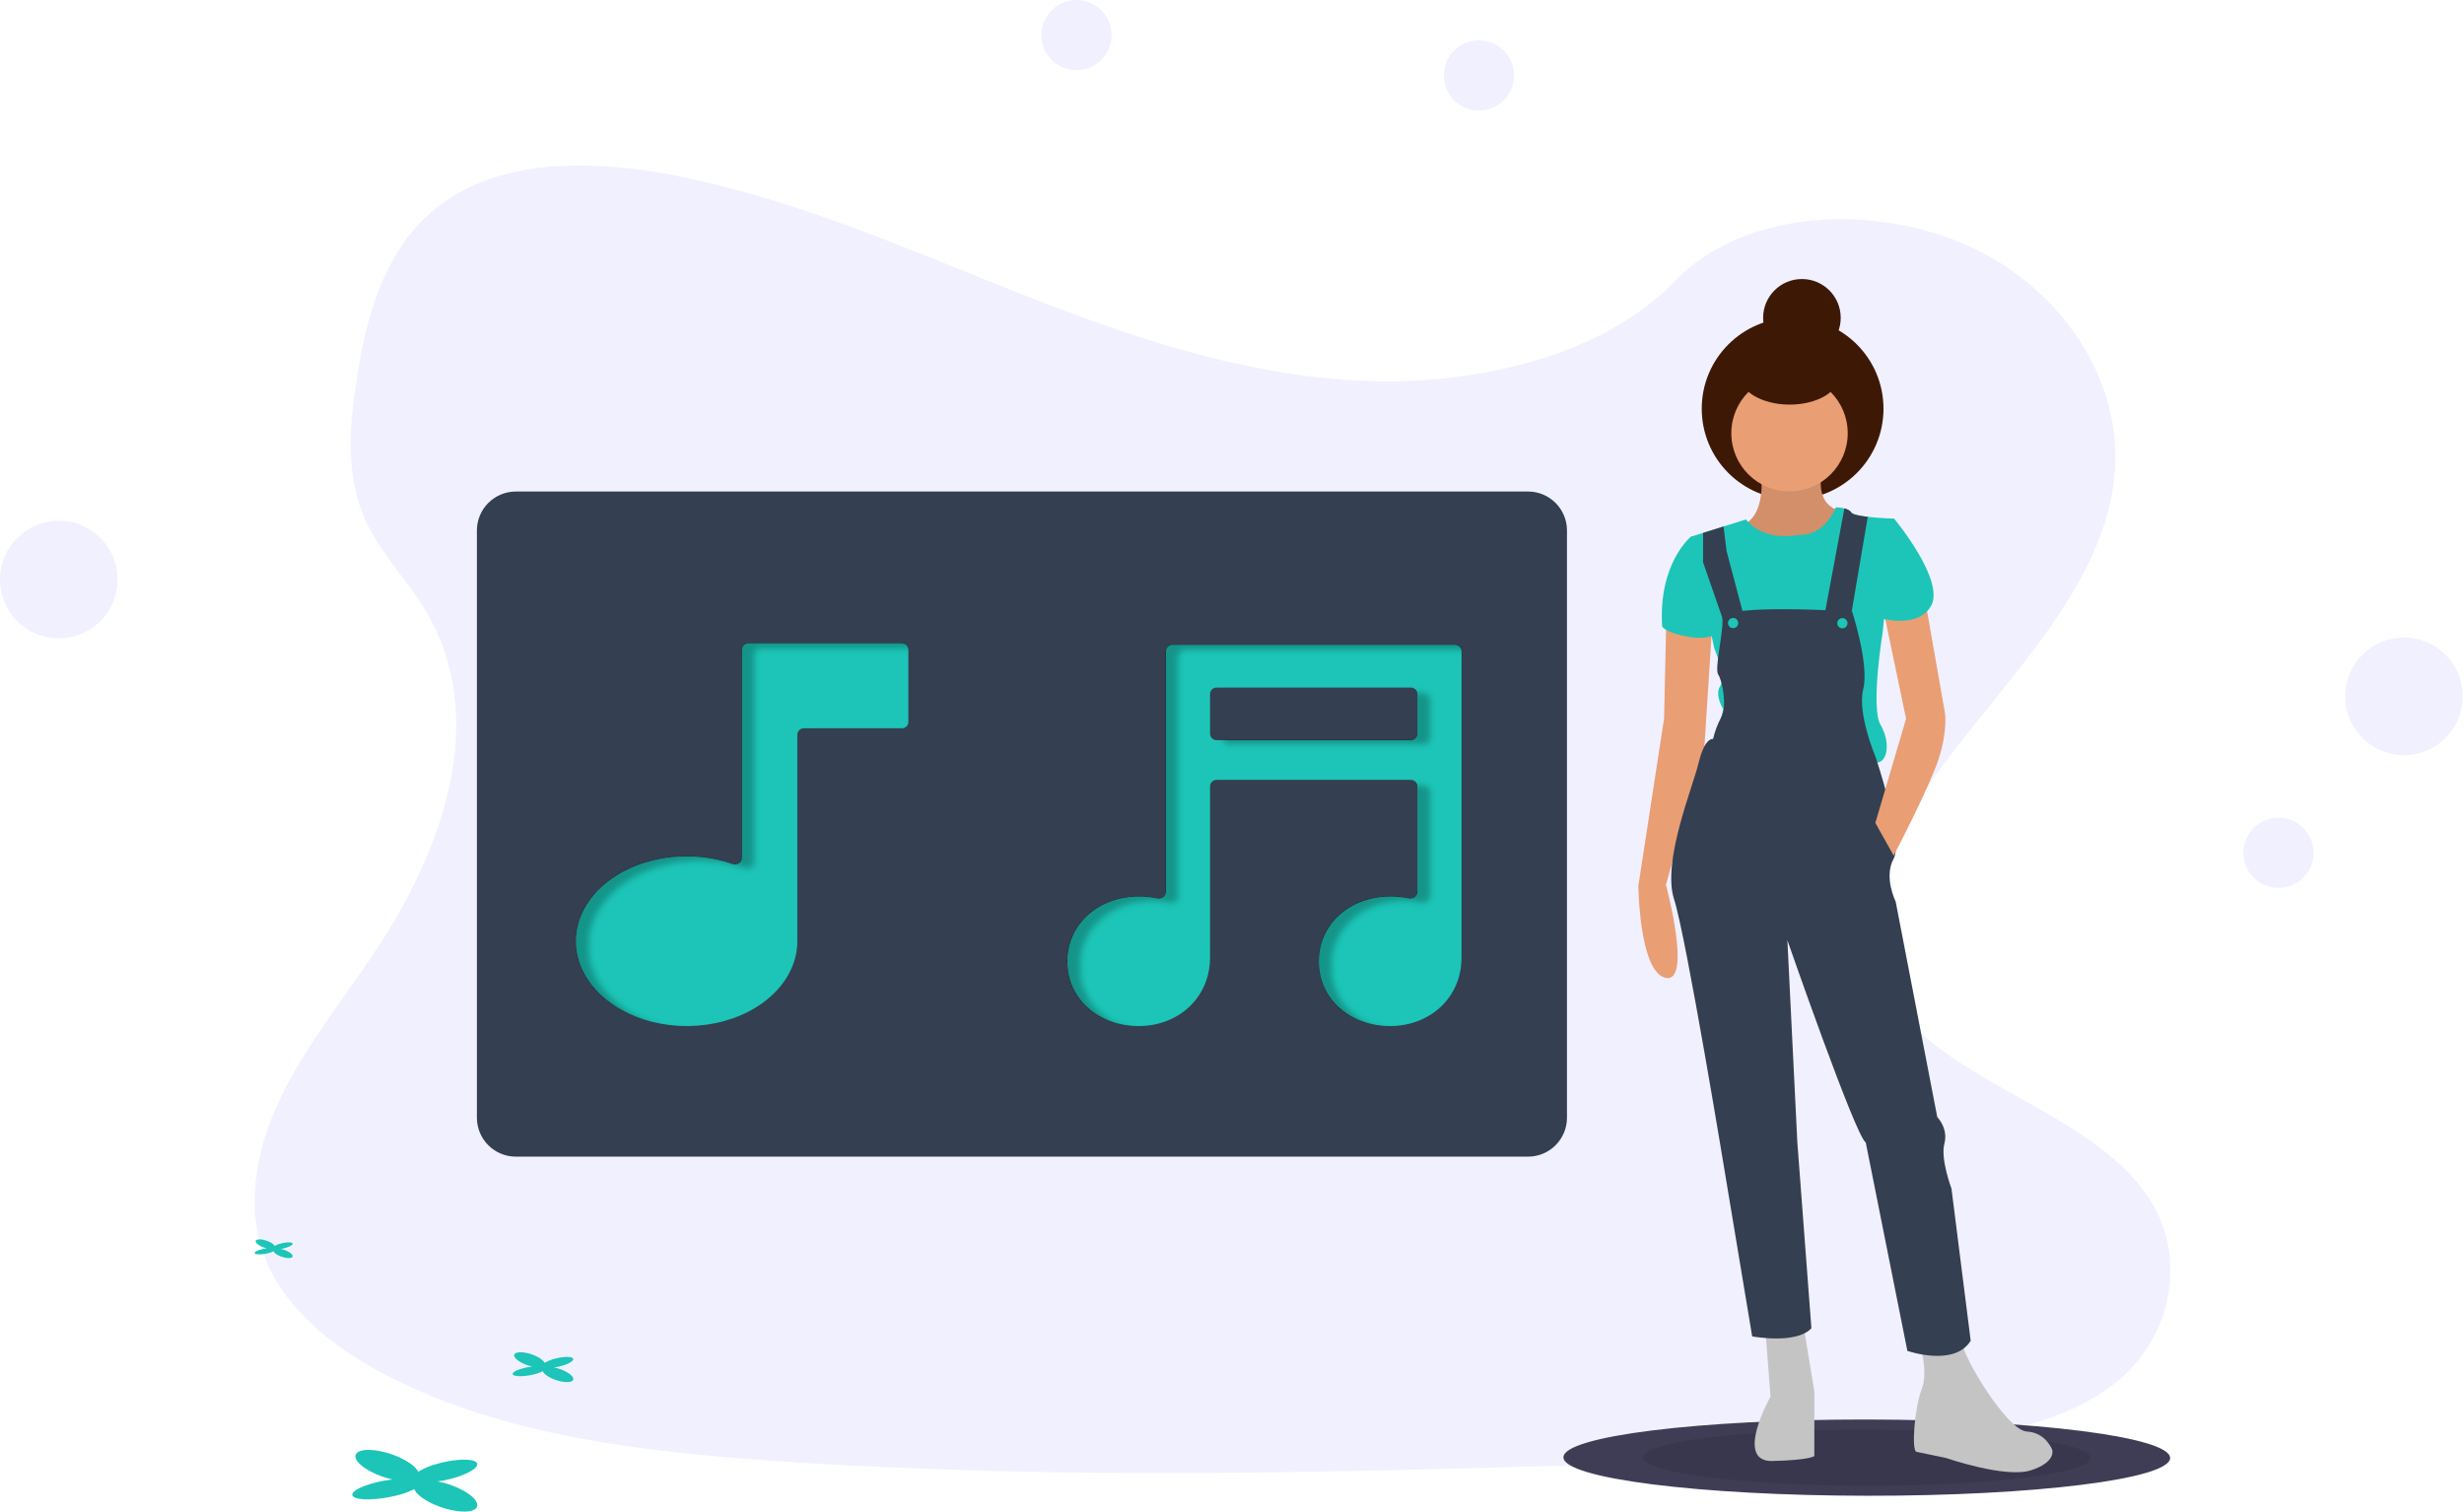
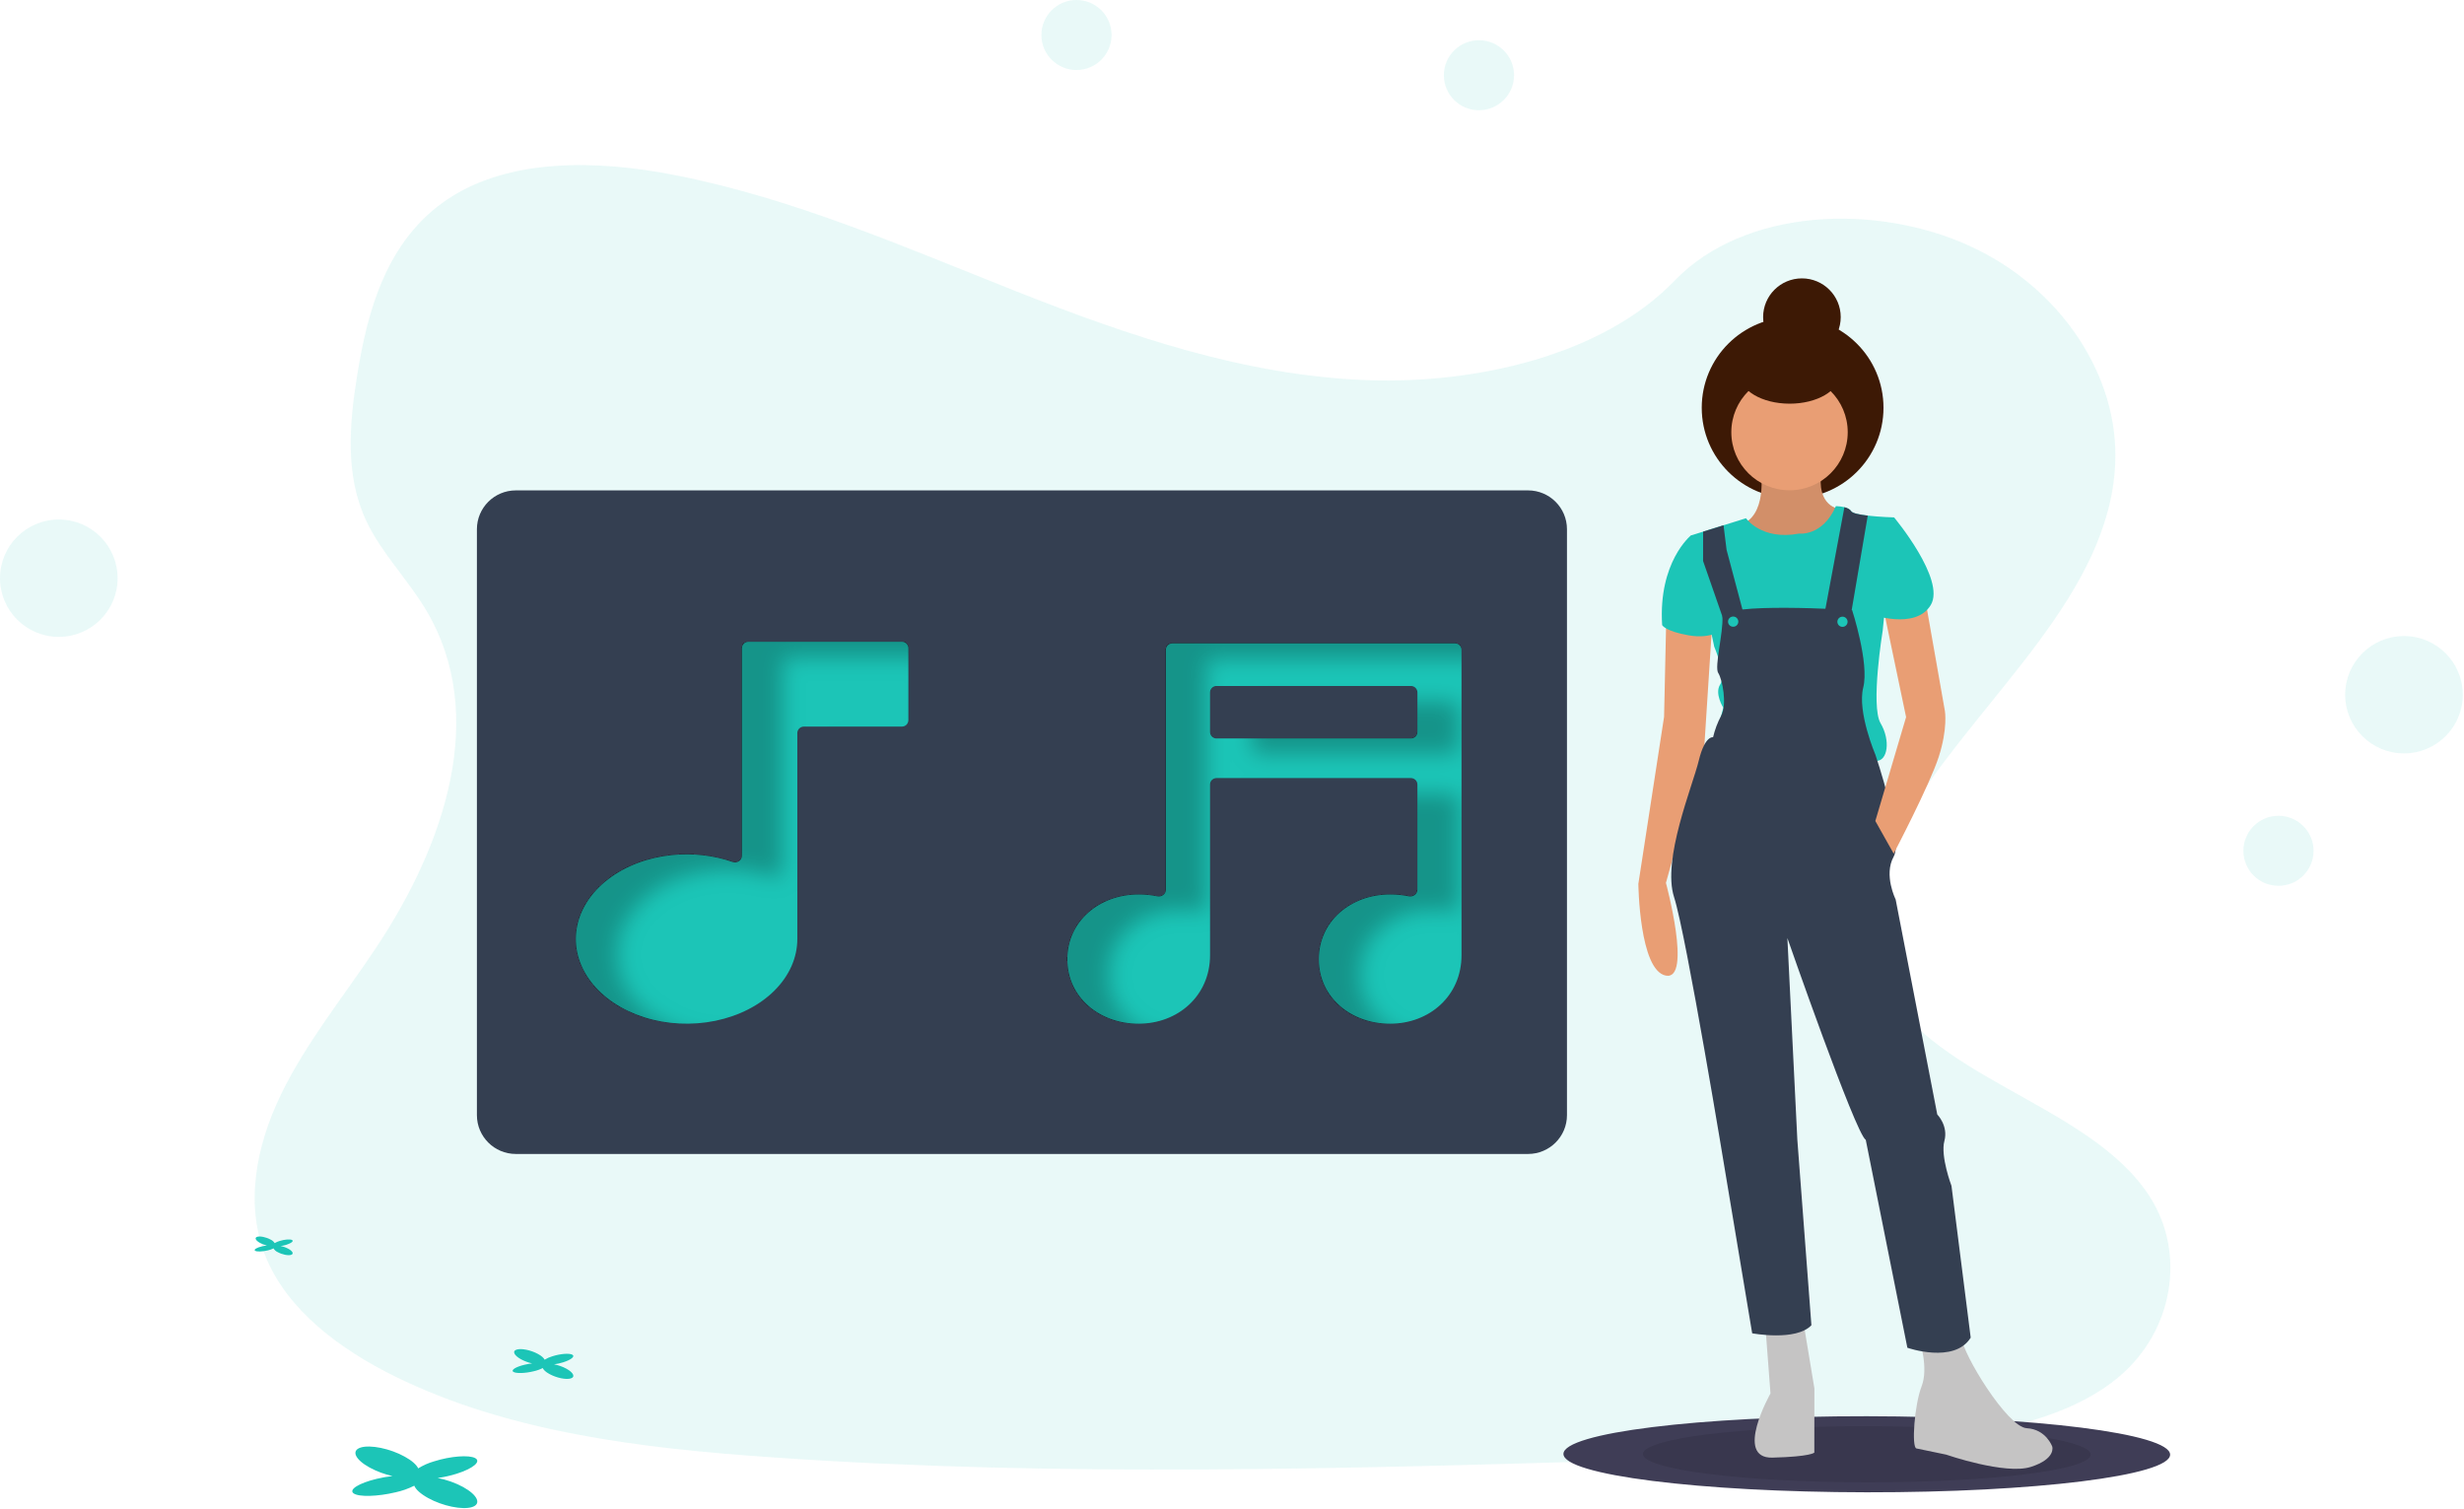
- <svg xmlns="http://www.w3.org/2000/svg" width="1519" height="932" viewBox="0 0 1519 932" fill="none">
-   <g id="start-artist-icon">
-     <path id="Vector" opacity="0.1" d="M843.192 234.896C767.478 232.219 695.367 207.296 626.508 180.018C557.649 152.74 489.434 122.541 415.592 108.092C368.06 98.795 313.707 97.474 275.406 123.463C238.496 148.52 226.587 191.647 220.223 231.697C215.403 261.841 212.572 293.561 225.768 321.772C234.928 341.364 251.201 357.824 262.455 376.583C301.611 441.868 273.932 522.38 231.5 586.121C211.613 616.02 188.519 644.542 173.159 676.373C157.799 708.205 150.662 744.679 164.069 777.155C177.382 809.364 209.121 833.51 243.503 850.458C313.333 884.989 395.587 894.885 475.852 900.438C653.462 912.833 832.031 907.469 1010.12 902.093C1076.02 900.105 1142.22 898.084 1207.06 887.655C1243.07 881.879 1280.23 872.716 1306.37 850.603C1339.56 822.536 1347.78 775 1325.54 739.803C1288.25 680.76 1185.16 666.088 1159.06 602.725C1144.71 567.85 1159.44 528.999 1180.3 496.657C1225.03 427.263 1300.02 366.387 1303.96 287.064C1306.67 232.641 1270.63 178.041 1214.9 152.263C1156.47 125.24 1075.47 128.639 1032.4 173.365C988.034 219.602 910.038 237.273 843.192 234.896Z" fill="#6C63FF" />
-     <g id="start-artist">
-       <path id="Vector_2" d="M1337.83 898.777C1337.84 885.798 1254.13 875.175 1150.85 875.049C1047.58 874.924 963.842 885.343 963.826 898.322C963.81 911.3 1047.52 921.924 1150.8 922.049C1254.07 922.175 1337.81 911.755 1337.83 898.777Z" fill="#3F3D56" />
-       <path id="Vector_3" opacity="0.1" d="M1288.83 898.717C1288.84 889.139 1227.06 881.3 1150.85 881.207C1074.63 881.114 1012.84 888.804 1012.83 898.381C1012.81 907.959 1074.59 915.799 1150.8 915.891C1227.02 915.984 1288.81 908.295 1288.83 898.717Z" fill="black" />
-       <path id="Vector_4" d="M1088.36 820.043L1091.46 860.964C1091.46 860.964 1068.75 901.225 1092.67 900.624C1116.59 900.024 1118.49 897.508 1118.49 897.508L1118.5 884.918L1118.53 857.85L1111.66 816.294L1088.36 820.043Z" fill="#C5C4C4" />
-       <path id="Vector_5" d="M1183.41 828.231C1183.41 828.231 1189.05 845.234 1184.63 856.56C1180.21 867.885 1178.29 894.322 1181.44 894.955C1184.58 895.589 1199.69 898.754 1199.69 898.754C1199.69 898.754 1236.18 911.389 1251.93 906.372C1267.67 901.355 1265.16 893.798 1265.16 893.798C1265.16 893.798 1261.4 883.092 1249.44 882.448C1237.48 881.804 1209.83 836.446 1209.22 826.373C1208.6 816.301 1183.41 828.231 1183.41 828.231Z" fill="#C5C4C4" />
-       <path id="Vector_6" d="M1105.11 307.965C1136.05 307.965 1161.13 282.882 1161.13 251.94C1161.13 220.998 1136.05 195.914 1105.11 195.914C1074.16 195.914 1049.08 220.998 1049.08 251.94C1049.08 282.882 1074.16 307.965 1105.11 307.965Z" fill="#3D1905" />
-       <path id="Vector_7" d="M1085.23 288.112C1085.23 288.112 1090.24 315.816 1075.12 323.351C1060 330.887 1103.42 345.418 1103.42 345.418L1122.31 340.405L1134.3 314.61C1134.3 314.61 1119.2 313.333 1123 290.676L1085.23 288.112Z" fill="#E99E74" />
-       <path id="Vector_8" opacity="0.1" d="M1085.23 288.112C1085.23 288.112 1090.24 315.816 1075.12 323.351C1060 330.887 1103.42 345.418 1103.42 345.418L1122.31 340.405L1134.3 314.61C1134.3 314.61 1119.2 313.333 1123 290.676L1085.23 288.112Z" fill="black" />
-       <path id="Vector_9" d="M1027.2 382.466L1025.87 442.897L1010.01 546.115C1010.01 546.115 1010.57 599.623 1026.94 602.791C1043.3 605.958 1027.01 545.506 1027.01 545.506L1050.74 460.087L1055.53 385.648L1027.2 382.466Z" fill="#E99E74" />
-       <path id="Vector_10" d="M1103.2 302.927C1123.02 302.927 1139.08 286.862 1139.08 267.045C1139.08 247.228 1123.02 231.164 1103.2 231.164C1083.38 231.164 1067.32 247.228 1067.32 267.045C1067.32 286.862 1083.38 302.927 1103.2 302.927Z" fill="#E99E74" />
-       <path id="Vector_11" d="M1159.32 446.836C1165.6 457.545 1163.7 470.133 1156.78 470.124C1149.85 470.116 1056.7 458.671 1056.7 458.671L1062.39 437.275C1062.39 437.275 1056.74 428.455 1060.52 422.795C1064.3 417.134 1056.77 399.499 1056.77 399.499L1042.38 330.866L1049.93 328.495L1062.52 324.551L1076.38 320.205C1076.38 320.205 1085.81 334.066 1109.1 329.688C1109.1 329.688 1123.58 331.594 1131.79 312.719C1133.55 312.748 1135.31 312.972 1137.03 313.386C1138.77 313.841 1140.46 314.605 1141.23 315.878C1141.99 317.144 1146.41 318.012 1151.43 318.591C1158.89 319.45 1167.66 319.687 1167.66 319.687L1160.65 389.553C1160.65 389.553 1153.04 436.127 1159.32 446.836Z" fill="#1CC5B7" />
-       <path id="Vector_12" d="M1047.41 330.872L1042.38 330.866C1042.38 330.866 1022.21 347.208 1024.68 386.24C1024.68 386.24 1026.57 390.019 1041.04 392.555C1055.52 395.091 1061.82 388.803 1061.82 388.803L1047.41 330.872Z" fill="#1CC5B7" />
-       <path id="Vector_13" d="M1141.78 376.94C1141.78 376.94 1061.21 371.806 1061.83 381.249C1062.45 390.692 1056.76 412.088 1059.27 415.869C1061.78 419.649 1064.83 435.141 1061.08 442.185C1058.84 446.394 1057.15 450.878 1056.07 455.523C1056.07 455.523 1051.04 454.258 1047.24 469.991C1043.45 485.724 1024.51 531.025 1032.03 554.326C1039.56 577.626 1063.93 726.218 1063.93 726.218L1080.18 823.81C1080.18 823.81 1107.24 828.879 1116.69 818.819L1108.02 704.239L1101.88 579.59C1101.88 579.59 1143.9 700.506 1150.2 704.29L1175.85 832.739C1175.85 832.739 1204.79 842.847 1214.89 826.492L1203.04 732.682C1203.04 732.682 1196.14 714.418 1198.67 704.979C1201.2 695.539 1194.28 688.606 1194.28 688.606L1168.63 555.751C1168.63 555.751 1161.1 540.633 1167.4 529.31C1173.71 517.987 1156.15 466.346 1156.15 466.346C1156.15 466.346 1144.85 439.894 1148.65 424.79C1152.44 409.687 1141.78 376.94 1141.78 376.94Z" fill="#343F51" />
-       <path id="Vector_14" d="M1186.49 368.181L1198.99 439.33C1198.99 439.33 1200.86 450.034 1195.18 467.653C1189.49 485.272 1167.41 527.422 1167.41 527.422L1156.1 507.264L1175.06 443.078L1159.42 368.148L1186.49 368.181Z" fill="#E99E74" />
-       <path id="Vector_15" d="M1074.42 377.487L1062.7 383.472L1049.91 346.612L1049.93 328.495L1062.52 324.551L1064.4 339.705L1074.42 377.487Z" fill="#343F51" />
-       <path id="Vector_16" d="M1151.43 318.591L1141.15 379.142L1124.78 379.122L1137.03 313.386C1138.77 313.841 1140.46 314.605 1141.22 315.878C1141.99 317.144 1146.41 318.012 1151.43 318.591Z" fill="#343F51" />
-       <path id="Vector_17" d="M1160.1 323.455L1167.66 319.687C1167.66 319.687 1199.72 358.125 1190.26 373.851C1180.79 389.577 1153.11 379.472 1153.11 379.472L1160.1 323.455Z" fill="#1CC5B7" />
-       <path id="Vector_18" d="M1110.84 219.842C1124.05 219.842 1134.76 209.132 1134.76 195.921C1134.76 182.71 1124.05 172 1110.84 172C1097.63 172 1086.92 182.71 1086.92 195.921C1086.92 209.132 1097.63 219.842 1110.84 219.842Z" fill="#3D1905" />
-       <path id="Vector_19" d="M1134.09 231.201C1134.1 221.119 1120.3 212.929 1103.27 212.908C1086.23 212.888 1072.41 221.044 1072.4 231.126C1072.39 241.208 1086.19 249.399 1103.22 249.419C1120.26 249.44 1134.08 241.283 1134.09 231.201Z" fill="#3D1905" />
-       <path id="Vector_20" d="M1068.43 387.237C1070.17 387.237 1071.58 385.828 1071.58 384.09C1071.58 382.352 1070.17 380.942 1068.43 380.942C1066.7 380.942 1065.29 382.352 1065.29 384.09C1065.29 385.828 1066.7 387.237 1068.43 387.237Z" fill="#1CC5B7" />
-       <path id="Vector_21" d="M1135.79 387.319C1137.53 387.319 1138.94 385.91 1138.94 384.172C1138.94 382.434 1137.53 381.024 1135.79 381.024C1134.05 381.024 1132.64 382.434 1132.64 384.172C1132.64 385.91 1134.05 387.319 1135.79 387.319Z" fill="#1CC5B7" />
-     </g>
-     <g id="start-block-notes">
-       <path id="Vector_22" d="M942 303H318C304.745 303 294 313.745 294 327V689C294 702.255 304.745 713 318 713H942C955.255 713 966 702.255 966 689V327C966 313.745 955.255 303 942 303Z" fill="#343F51" />
-       <g id="start-notes-one" filter="url(#filter0_i)">
-         <path d="M722.752 397.525C720.543 397.525 718.752 399.315 718.752 401.525V549.733C718.752 552.43 716.134 554.355 713.493 553.809C709.695 553.025 705.816 552.637 701.922 552.657C677.684 552.657 658 569.244 658 592.683C658 616.122 677.684 632.525 701.922 632.525C726.159 632.525 745.965 615.266 745.965 590.225V484.752C745.965 482.543 747.756 480.752 749.965 480.752H869.788C871.997 480.752 873.788 482.543 873.788 484.752V549.733C873.788 552.429 871.169 554.355 868.528 553.809C864.73 553.024 860.851 552.637 856.957 552.657C832.719 552.657 813.035 569.244 813.035 592.683C813.035 616.122 832.719 632.525 856.957 632.525C881.195 632.525 901 615.266 901 590.225V401.525C901 399.315 899.209 397.525 897 397.525H722.752ZM873.793 452.275C873.793 454.484 872.002 456.275 869.793 456.275H749.97C747.76 456.275 745.97 454.484 745.97 452.275V427.845C745.97 425.635 747.76 423.845 749.97 423.845H869.793C872.002 423.845 873.793 425.635 873.793 427.845V452.275Z" fill="#1CC5B7" />
-       </g>
-       <g id="start-notes-two" filter="url(#filter1_i)">
-         <path d="M461.38 396.525C459.171 396.525 457.38 398.315 457.38 400.525V528.722C457.38 531.614 454.398 533.564 451.669 532.607C440.033 528.526 427.091 527.02 414.32 528.314C399.418 529.824 385.582 535.063 374.96 543.217C364.339 551.371 357.525 561.984 355.576 573.41C353.627 584.836 356.653 596.435 364.183 606.408C371.714 616.382 383.327 624.17 397.223 628.567C411.118 632.963 426.518 633.72 441.032 630.722C455.546 627.723 468.363 621.136 477.495 611.982C486.626 602.829 491.561 591.621 491.533 580.097V452.948C491.533 450.738 493.324 448.948 495.533 448.948H556C558.209 448.948 560 447.157 560 444.948V400.525C560 398.315 558.209 396.525 556 396.525H461.38Z" fill="#1CC5B7" />
-       </g>
-     </g>
-     <g id="Group 1">
-       <path id="Vector_23" opacity="0.1" d="M1404.63 547.32C1416.58 547.32 1426.26 537.636 1426.26 525.69C1426.26 513.744 1416.58 504.06 1404.63 504.06C1392.68 504.06 1383 513.744 1383 525.69C1383 537.636 1392.68 547.32 1404.63 547.32Z" fill="#6C63FF" />
-       <path id="Vector_24" opacity="0.1" d="M1482 465.5C1502.02 465.5 1518.25 449.27 1518.25 429.25C1518.25 409.23 1502.02 393 1482 393C1461.98 393 1445.75 409.23 1445.75 429.25C1445.75 449.27 1461.98 465.5 1482 465.5Z" fill="#6C63FF" />
-       <path id="Vector_25" opacity="0.1" d="M36.25 393.5C56.27 393.5 72.5 377.27 72.5 357.25C72.5 337.23 56.27 321 36.25 321C16.23 321 0 337.23 0 357.25C0 377.27 16.23 393.5 36.25 393.5Z" fill="#6C63FF" />
-       <path id="Vector_26" opacity="0.1" d="M663.63 43.26C675.576 43.26 685.26 33.576 685.26 21.63C685.26 9.684 675.576 0 663.63 0C651.684 0 642 9.684 642 21.63C642 33.576 651.684 43.26 663.63 43.26Z" fill="#6C63FF" />
-       <path id="Vector_27" opacity="0.1" d="M911.74 68.12C923.686 68.12 933.37 58.436 933.37 46.49C933.37 34.544 923.686 24.86 911.74 24.86C899.794 24.86 890.11 34.544 890.11 46.49C890.11 58.436 899.794 68.12 911.74 68.12Z" fill="#6C63FF" />
-       <path id="Vector_28" d="M285.445 918.749C280.543 916.112 275.264 914.244 269.795 913.209C273.765 912.662 277.682 911.782 281.505 910.579C291.675 907.359 296.805 903.039 292.955 900.929C289.105 898.819 277.735 899.709 267.565 902.929C264.133 903.922 260.852 905.378 257.815 907.259C256.765 905.029 253.905 902.439 249.445 899.989C240.445 894.989 228.265 892.519 222.325 894.399C216.385 896.279 218.895 901.819 227.935 906.789C232.338 909.165 237.05 910.918 241.935 911.999C238.687 912.377 235.465 912.948 232.285 913.709C221.215 916.369 214.815 920.379 217.985 922.709C221.155 925.039 232.715 924.709 243.785 922.069C247.811 921.204 251.709 919.826 255.385 917.969C256.295 920.269 259.205 922.969 263.905 925.579C272.905 930.579 285.085 933.049 291.025 931.169C296.965 929.289 294.445 923.709 285.445 918.749Z" fill="#1CC5B7" />
-       <path id="Vector_29" d="M349.155 845.669C346.777 844.391 344.217 843.484 341.565 842.979C343.489 842.711 345.389 842.287 347.245 841.709C352.185 840.139 354.675 838.049 352.805 837.019C350.935 835.989 345.415 836.429 340.475 838.019C338.813 838.508 337.222 839.214 335.745 840.119C335.235 839.039 333.845 837.779 331.685 836.589C327.295 834.179 321.395 832.969 318.515 833.879C315.635 834.789 316.855 837.489 321.235 839.879C323.38 841.032 325.675 841.88 328.055 842.399C326.476 842.588 324.91 842.869 323.365 843.239C317.995 844.519 314.885 846.469 316.425 847.589C317.965 848.709 323.575 848.589 328.945 847.279C330.901 846.853 332.796 846.181 334.585 845.279C335.025 846.389 336.435 847.719 338.715 848.969C343.105 851.379 348.995 852.599 351.885 851.689C354.775 850.779 353.545 848.079 349.155 845.669Z" fill="#1CC5B7" />
-       <path id="Vector_30" d="M177.765 771.579C176.267 770.779 174.655 770.212 172.985 769.899C174.199 769.739 175.397 769.471 176.565 769.099C179.655 768.099 181.215 766.809 180.045 766.169C178.875 765.529 175.425 765.799 172.335 766.779C171.281 767.08 170.272 767.521 169.335 768.089C168.721 767.123 167.838 766.359 166.795 765.889C164.055 764.379 160.365 763.619 158.555 764.189C156.745 764.759 157.555 766.439 160.265 767.949C161.607 768.673 163.044 769.205 164.535 769.529C163.545 769.646 162.563 769.823 161.595 770.059C158.235 770.859 156.285 772.059 157.245 772.779C158.205 773.499 161.725 773.389 165.085 772.589C166.309 772.322 167.495 771.902 168.615 771.339C169.207 772.364 170.111 773.173 171.195 773.649C173.945 775.159 177.635 775.919 179.435 775.349C181.235 774.779 180.505 773.089 177.765 771.579Z" fill="#1CC5B7" />
-     </g>
+ <svg xmlns="http://www.w3.org/2000/svg" width="477" height="292" viewBox="0 0 477 292" fill="none">
+   <path opacity="0.1" d="M264.781 73.594C241.005 72.755 218.361 64.947 196.738 56.401C175.114 47.854 153.693 38.393 130.505 33.866C115.579 30.953 98.511 30.539 86.484 38.681C74.893 46.532 71.153 60.044 69.155 72.592C67.641 82.036 66.752 91.974 70.896 100.813C73.773 106.951 78.883 112.108 82.417 117.985C94.713 138.439 86.021 163.664 72.696 183.634C66.451 193.002 59.199 201.938 54.376 211.911C49.552 221.884 47.311 233.311 51.521 243.486C55.702 253.578 65.669 261.143 76.465 266.452C98.394 277.271 124.223 280.372 149.428 282.111C205.202 285.995 261.276 284.314 317.2 282.63C337.894 282.007 358.683 281.374 379.044 278.106C390.352 276.297 402.021 273.426 410.229 266.498C420.652 257.704 423.233 242.811 416.249 231.784C404.539 213.285 372.167 208.688 363.971 188.837C359.465 177.91 364.09 165.738 370.641 155.605C384.687 133.864 408.235 114.791 409.473 89.939C410.324 72.888 399.006 55.781 381.506 47.705C363.157 39.238 337.722 40.303 324.197 54.316C310.265 68.802 285.772 74.339 264.781 73.594Z" fill="#1CC5B7" />
+   <path d="M420.108 281.591C420.112 277.525 393.825 274.197 361.393 274.157C328.963 274.118 302.668 277.382 302.663 281.449C302.658 285.515 328.945 288.843 361.377 288.882C393.806 288.922 420.102 285.657 420.108 281.591Z" fill="#3F3D56" />
+   <path opacity="0.1" d="M404.721 281.572C404.725 278.571 385.324 276.115 361.393 276.086C337.458 276.057 318.054 278.467 318.051 281.467C318.045 284.468 337.445 286.924 361.377 286.953C385.312 286.982 404.715 284.573 404.721 281.572Z" fill="black" />
+   <path d="M341.77 256.923L342.743 269.744C342.743 269.744 335.612 282.358 343.123 282.17C350.634 281.982 351.231 281.193 351.231 281.193L351.234 277.249L351.244 268.768L349.086 255.749L341.77 256.923ZM371.617 259.489C371.617 259.489 373.388 264.816 372 268.364C370.612 271.912 370.01 280.195 370.999 280.394C371.985 280.592 376.73 281.584 376.73 281.584C376.73 281.584 388.188 285.542 393.134 283.971C398.077 282.399 397.289 280.031 397.289 280.031C397.289 280.031 396.108 276.677 392.352 276.475C388.597 276.273 379.914 262.062 379.722 258.907C379.528 255.751 371.617 259.489 371.617 259.489Z" fill="#C5C4C4" />
+   <path d="M347.029 96.487C356.745 96.487 364.621 88.628 364.621 78.934C364.621 69.24 356.745 61.381 347.029 61.381C337.31 61.381 329.435 69.24 329.435 78.934C329.435 88.628 337.31 96.487 347.029 96.487Z" fill="#3D1905" />
+   <path d="M340.787 90.267C340.787 90.267 342.36 98.947 337.612 101.307C332.864 103.668 346.499 108.221 346.499 108.221L352.431 106.65L356.196 98.569C356.196 98.569 351.454 98.169 352.647 91.07L340.787 90.267Z" fill="#E99E74" />
+   <path opacity="0.1" d="M340.787 90.267C340.787 90.267 342.36 98.947 337.612 101.307C332.864 103.668 346.499 108.221 346.499 108.221L352.431 106.65L356.196 98.569C356.196 98.569 351.454 98.169 352.647 91.07L340.787 90.267Z" fill="black" />
+   <path d="M322.564 119.828L322.146 138.762L317.166 171.1C317.166 171.1 317.342 187.865 322.482 188.857C327.62 189.849 322.504 170.91 322.504 170.91L329.956 144.147L331.46 120.825L322.564 119.828ZM346.429 94.908C352.653 94.908 357.697 89.875 357.697 83.666C357.697 77.458 352.653 72.425 346.429 72.425C340.206 72.425 335.162 77.458 335.162 83.666C335.162 89.875 340.206 94.908 346.429 94.908Z" fill="#E99E74" />
+   <path d="M364.052 139.996C366.024 143.351 365.428 147.295 363.255 147.292C361.079 147.29 331.827 143.704 331.827 143.704L333.614 137C333.614 137 331.84 134.237 333.027 132.464C334.214 130.69 331.849 125.165 331.849 125.165L327.331 103.662L329.701 102.919L333.655 101.683L338.007 100.322C338.007 100.322 340.969 104.664 348.282 103.293C348.282 103.293 352.829 103.89 355.407 97.976C355.96 97.985 356.513 98.056 357.053 98.185C357.599 98.328 358.13 98.567 358.372 98.966C358.61 99.363 359.998 99.635 361.575 99.816C363.917 100.085 366.671 100.159 366.671 100.159L364.47 122.049C364.47 122.049 362.08 136.641 364.052 139.996Z" fill="#1CC5B7" />
+   <path d="M328.91 103.664L327.331 103.662C327.331 103.662 320.997 108.782 321.772 121.011C321.772 121.011 322.366 122.195 326.91 122.989C331.457 123.784 333.435 121.814 333.435 121.814L328.91 103.664Z" fill="#1CC5B7" />
+   <path d="M358.545 118.097C358.545 118.097 333.244 116.489 333.438 119.447C333.633 122.406 331.846 129.109 332.635 130.294C333.423 131.478 334.38 136.332 333.203 138.539C332.499 139.857 331.97 141.262 331.63 142.717C331.63 142.717 330.05 142.321 328.857 147.25C327.667 152.18 321.719 166.373 324.081 173.673C326.445 180.973 334.098 227.527 334.098 227.527L339.201 258.104C339.201 258.104 347.698 259.692 350.666 256.54L347.943 220.641L346.015 181.588C346.015 181.588 359.21 219.472 361.189 220.657L369.243 260.901C369.243 260.901 378.331 264.068 381.503 258.944L377.782 229.553C377.782 229.553 375.615 223.83 376.409 220.873C377.204 217.916 375.031 215.743 375.031 215.743L366.976 174.119C366.976 174.119 364.611 169.383 366.59 165.835C368.571 162.288 363.057 146.108 363.057 146.108C363.057 146.108 359.509 137.821 360.702 133.089C361.892 128.357 358.545 118.097 358.545 118.097Z" fill="#343F51" />
+   <path d="M372.584 115.353L376.51 137.644C376.51 137.644 377.097 140.998 375.313 146.518C373.526 152.038 366.593 165.244 366.593 165.244L363.041 158.928L368.995 138.818L364.084 115.343L372.584 115.353Z" fill="#E99E74" />
+   <path d="M337.392 118.268L333.712 120.144L329.695 108.595L329.702 102.919L333.655 101.683L334.245 106.431L337.392 118.268ZM361.575 99.816L358.347 118.787L353.206 118.781L357.053 98.185C357.599 98.328 358.13 98.567 358.369 98.966C358.61 99.363 359.998 99.635 361.575 99.816Z" fill="#343F51" />
+   <path d="M364.297 101.34L366.671 100.159C366.671 100.159 376.739 112.202 373.768 117.129C370.794 122.056 362.102 118.89 362.102 118.89L364.297 101.34Z" fill="#1CC5B7" />
+   <path d="M348.829 68.878C352.977 68.878 356.34 65.522 356.34 61.383C356.34 57.244 352.977 53.888 348.829 53.888C344.68 53.888 341.317 57.244 341.317 61.383C341.317 65.522 344.68 68.878 348.829 68.878Z" fill="#3D1905" />
+   <path d="M356.13 72.436C356.133 69.278 351.799 66.712 346.451 66.705C341.1 66.699 336.761 69.254 336.758 72.413C336.754 75.572 341.088 78.138 346.436 78.144C351.787 78.151 356.126 75.595 356.13 72.436Z" fill="#3D1905" />
+   <path d="M335.511 121.323C335.642 121.326 335.773 121.302 335.895 121.253C336.017 121.205 336.128 121.132 336.221 121.041C336.315 120.949 336.389 120.839 336.44 120.719C336.491 120.598 336.517 120.468 336.517 120.337C336.517 120.206 336.491 120.076 336.44 119.956C336.389 119.835 336.315 119.725 336.221 119.633C336.128 119.542 336.017 119.469 335.895 119.421C335.773 119.372 335.642 119.349 335.511 119.351C334.968 119.351 334.525 119.793 334.525 120.337C334.525 120.598 334.629 120.849 334.813 121.034C334.998 121.219 335.249 121.323 335.511 121.323ZM356.663 121.349C356.795 121.351 356.925 121.327 357.047 121.279C357.169 121.23 357.28 121.158 357.374 121.066C357.467 120.975 357.542 120.865 357.593 120.744C357.643 120.623 357.67 120.494 357.67 120.363C357.67 120.232 357.643 120.102 357.593 119.981C357.542 119.86 357.467 119.751 357.374 119.659C357.28 119.567 357.169 119.495 357.047 119.447C356.925 119.398 356.795 119.374 356.663 119.377C356.404 119.381 356.157 119.487 355.976 119.672C355.794 119.856 355.693 120.104 355.693 120.363C355.693 120.621 355.794 120.869 355.976 121.054C356.157 121.238 356.404 121.344 356.663 121.349Z" fill="#1CC5B7" />
+   <path d="M295.809 94.931H99.859C95.697 94.931 92.323 98.298 92.323 102.451V215.867C92.323 220.02 95.697 223.386 99.859 223.386H295.809C299.971 223.386 303.345 220.02 303.345 215.867V102.451C303.345 98.298 299.971 94.931 295.809 94.931Z" fill="#343F51" />
+   <g filter="url(#filter0_i)">
+     <path d="M226.96 124.546C226.627 124.546 226.308 124.678 226.072 124.914C225.837 125.149 225.704 125.467 225.704 125.8V172.234C225.704 173.079 224.882 173.682 224.053 173.511C222.857 173.265 221.64 173.144 220.419 173.15C212.808 173.15 206.627 178.347 206.627 185.69C206.627 193.034 212.808 198.173 220.419 198.173C228.03 198.173 234.25 192.766 234.25 184.92V151.875C234.25 151.543 234.382 151.224 234.618 150.989C234.853 150.754 235.173 150.622 235.506 150.622H273.133C273.466 150.622 273.785 150.754 274.021 150.989C274.257 151.224 274.389 151.543 274.389 151.875V172.234C274.389 173.079 273.567 173.682 272.737 173.511C271.542 173.265 270.324 173.144 269.104 173.15C261.492 173.15 255.311 178.347 255.311 185.69C255.311 193.034 261.492 198.173 269.104 198.173C276.715 198.173 282.934 192.766 282.934 184.92V125.8C282.934 125.467 282.802 125.149 282.566 124.914C282.331 124.678 282.011 124.546 281.678 124.546H226.96ZM274.391 141.7C274.391 142.032 274.258 142.351 274.023 142.586C273.787 142.821 273.468 142.953 273.134 142.953H235.507C235.174 142.953 234.855 142.821 234.619 142.586C234.384 142.351 234.251 142.032 234.251 141.7V134.046C234.251 133.353 234.813 132.793 235.507 132.793H273.134C273.468 132.793 273.787 132.925 274.023 133.16C274.258 133.395 274.391 133.713 274.391 134.046V141.7Z" fill="#1CC5B7" />
  </g>
+   <g filter="url(#filter1_i)">
+     <path d="M144.884 124.233C144.55 124.233 144.231 124.365 143.995 124.6C143.76 124.835 143.627 125.154 143.627 125.486V165.651C143.627 166.557 142.691 167.168 141.834 166.868C138.18 165.59 134.116 165.118 130.106 165.523C125.426 165.996 121.081 167.638 117.746 170.192C114.411 172.747 112.271 176.072 111.659 179.652C111.047 183.232 111.997 186.866 114.362 189.99C116.726 193.115 120.373 195.555 124.737 196.933C129.1 198.31 133.936 198.547 138.494 197.608C143.052 196.669 147.076 194.605 149.944 191.737C152.811 188.869 154.361 185.358 154.352 181.747V141.911C154.352 141.578 154.485 141.26 154.72 141.025C154.956 140.79 155.275 140.658 155.608 140.658H174.596C174.93 140.658 175.249 140.525 175.485 140.29C175.72 140.055 175.852 139.737 175.852 139.404V125.486C175.852 125.154 175.72 124.835 175.485 124.6C175.249 124.365 174.93 124.233 174.596 124.233H144.884Z" fill="#1CC5B7" />
+   </g>
+   <path opacity="0.1" d="M441.085 171.478C444.838 171.478 447.878 168.444 447.878 164.701C447.878 160.958 444.838 157.924 441.085 157.924C437.333 157.924 434.293 160.958 434.293 164.701C434.293 168.444 437.333 171.478 441.085 171.478ZM465.381 145.843C471.668 145.843 476.764 140.758 476.764 134.486C476.764 128.214 471.668 123.129 465.381 123.129C459.094 123.129 453.998 128.214 453.998 134.486C453.998 140.758 459.094 145.843 465.381 145.843ZM11.383 123.285C17.67 123.285 22.767 118.2 22.767 111.928C22.767 105.656 17.67 100.571 11.383 100.571C5.097 100.571 0 105.656 0 111.928C0 118.2 5.097 123.285 11.383 123.285ZM208.395 13.554C212.146 13.554 215.187 10.52 215.187 6.777C215.187 3.034 212.146 0 208.395 0C204.643 0 201.602 3.034 201.602 6.777C201.602 10.52 204.643 13.554 208.395 13.554ZM286.307 21.342C290.058 21.342 293.099 18.308 293.099 14.566C293.099 10.823 290.058 7.789 286.307 7.789C282.555 7.789 279.514 10.823 279.514 14.566C279.514 18.308 282.555 21.342 286.307 21.342Z" fill="#1CC5B7" />
+   <path d="M89.636 287.848C88.097 287.022 86.439 286.437 84.722 286.113C85.968 285.941 87.198 285.666 88.399 285.289C91.592 284.28 93.203 282.926 91.994 282.265C90.785 281.604 87.215 281.883 84.021 282.892C82.944 283.203 81.913 283.659 80.96 284.249C80.63 283.55 79.732 282.738 78.331 281.971C75.505 280.404 71.68 279.63 69.815 280.219C67.95 280.808 68.738 282.544 71.577 284.101C72.959 284.846 74.439 285.395 75.973 285.734C74.953 285.852 73.941 286.031 72.943 286.269C69.466 287.103 67.457 288.359 68.452 289.089C69.448 289.819 73.078 289.716 76.554 288.889C77.818 288.617 79.042 288.186 80.197 287.604C80.482 288.325 81.396 289.171 82.872 289.988C85.698 291.555 89.523 292.329 91.388 291.74C93.254 291.151 92.462 289.402 89.636 287.848ZM109.642 264.952C108.896 264.552 108.092 264.267 107.259 264.109C107.863 264.025 108.46 263.892 109.043 263.711C110.594 263.219 111.376 262.565 110.789 262.242C110.201 261.919 108.468 262.057 106.917 262.555C106.395 262.708 105.895 262.93 105.431 263.213C105.271 262.875 104.835 262.48 104.156 262.107C102.778 261.352 100.925 260.973 100.021 261.258C99.116 261.543 99.499 262.389 100.875 263.138C101.548 263.499 102.269 263.765 103.017 263.928C102.521 263.987 102.029 264.075 101.544 264.191C99.857 264.592 98.881 265.203 99.364 265.554C99.848 265.905 101.61 265.867 103.296 265.456C103.91 265.323 104.506 265.112 105.067 264.83C105.205 265.178 105.648 265.594 106.364 265.986C107.743 266.741 109.592 267.123 110.5 266.838C111.407 266.553 111.021 265.707 109.642 264.952ZM55.822 241.739C55.352 241.489 54.845 241.311 54.321 241.213C54.703 241.163 55.079 241.079 55.445 240.962C56.416 240.649 56.906 240.245 56.538 240.044C56.171 239.844 55.087 239.928 54.117 240.235C53.786 240.33 53.469 240.468 53.175 240.646C52.982 240.343 52.705 240.104 52.377 239.957C51.517 239.484 50.358 239.245 49.79 239.424C49.221 239.603 49.476 240.129 50.327 240.602C50.748 240.829 51.2 240.996 51.668 241.097C51.357 241.134 51.048 241.189 50.744 241.263C49.689 241.514 49.077 241.89 49.378 242.115C49.68 242.341 50.785 242.306 51.84 242.056C52.225 241.972 52.597 241.84 52.949 241.664C53.135 241.985 53.419 242.239 53.759 242.388C54.623 242.861 55.781 243.099 56.346 242.92C56.912 242.742 56.682 242.212 55.822 241.739Z" fill="#1CC5B7" />
  <defs>
-     <filter id="filter0_i" x="658" y="397.525" width="247" height="238" filterUnits="userSpaceOnUse" color-interpolation-filters="sRGB">
+     <filter id="filter0_i" x="206.627" y="124.546" width="80.307" height="76.627" filterUnits="userSpaceOnUse" color-interpolation-filters="sRGB">
      <feFlood flood-opacity="0" result="BackgroundImageFix" />
      <feBlend mode="normal" in="SourceGraphic" in2="BackgroundImageFix" result="shape" />
      <feColorMatrix in="SourceAlpha" type="matrix" values="0 0 0 0 0 0 0 0 0 0 0 0 0 0 0 0 0 0 127 0" result="hardAlpha" />
      <feOffset dx="8" dy="3" />
      <feGaussianBlur stdDeviation="2" />
      <feComposite in2="hardAlpha" operator="arithmetic" k2="-1" k3="1" />
      <feColorMatrix type="matrix" values="0 0 0 0 0 0 0 0 0 0 0 0 0 0 0 0 0 0 0.25 0" />
      <feBlend mode="color-burn" in2="shape" result="effect1_innerShadow" />
    </filter>
-     <filter id="filter1_i" x="355" y="396.525" width="209" height="239" filterUnits="userSpaceOnUse" color-interpolation-filters="sRGB">
+     <filter id="filter1_i" x="111.478" y="124.233" width="68.375" height="76.94" filterUnits="userSpaceOnUse" color-interpolation-filters="sRGB">
      <feFlood flood-opacity="0" result="BackgroundImageFix" />
      <feBlend mode="normal" in="SourceGraphic" in2="BackgroundImageFix" result="shape" />
      <feColorMatrix in="SourceAlpha" type="matrix" values="0 0 0 0 0 0 0 0 0 0 0 0 0 0 0 0 0 0 127 0" result="hardAlpha" />
      <feOffset dx="8" dy="3" />
      <feGaussianBlur stdDeviation="2" />
      <feComposite in2="hardAlpha" operator="arithmetic" k2="-1" k3="1" />
      <feColorMatrix type="matrix" values="0 0 0 0 0 0 0 0 0 0 0 0 0 0 0 0 0 0 0.25 0" />
      <feBlend mode="color-burn" in2="shape" result="effect1_innerShadow" />
    </filter>
  </defs>
</svg>
